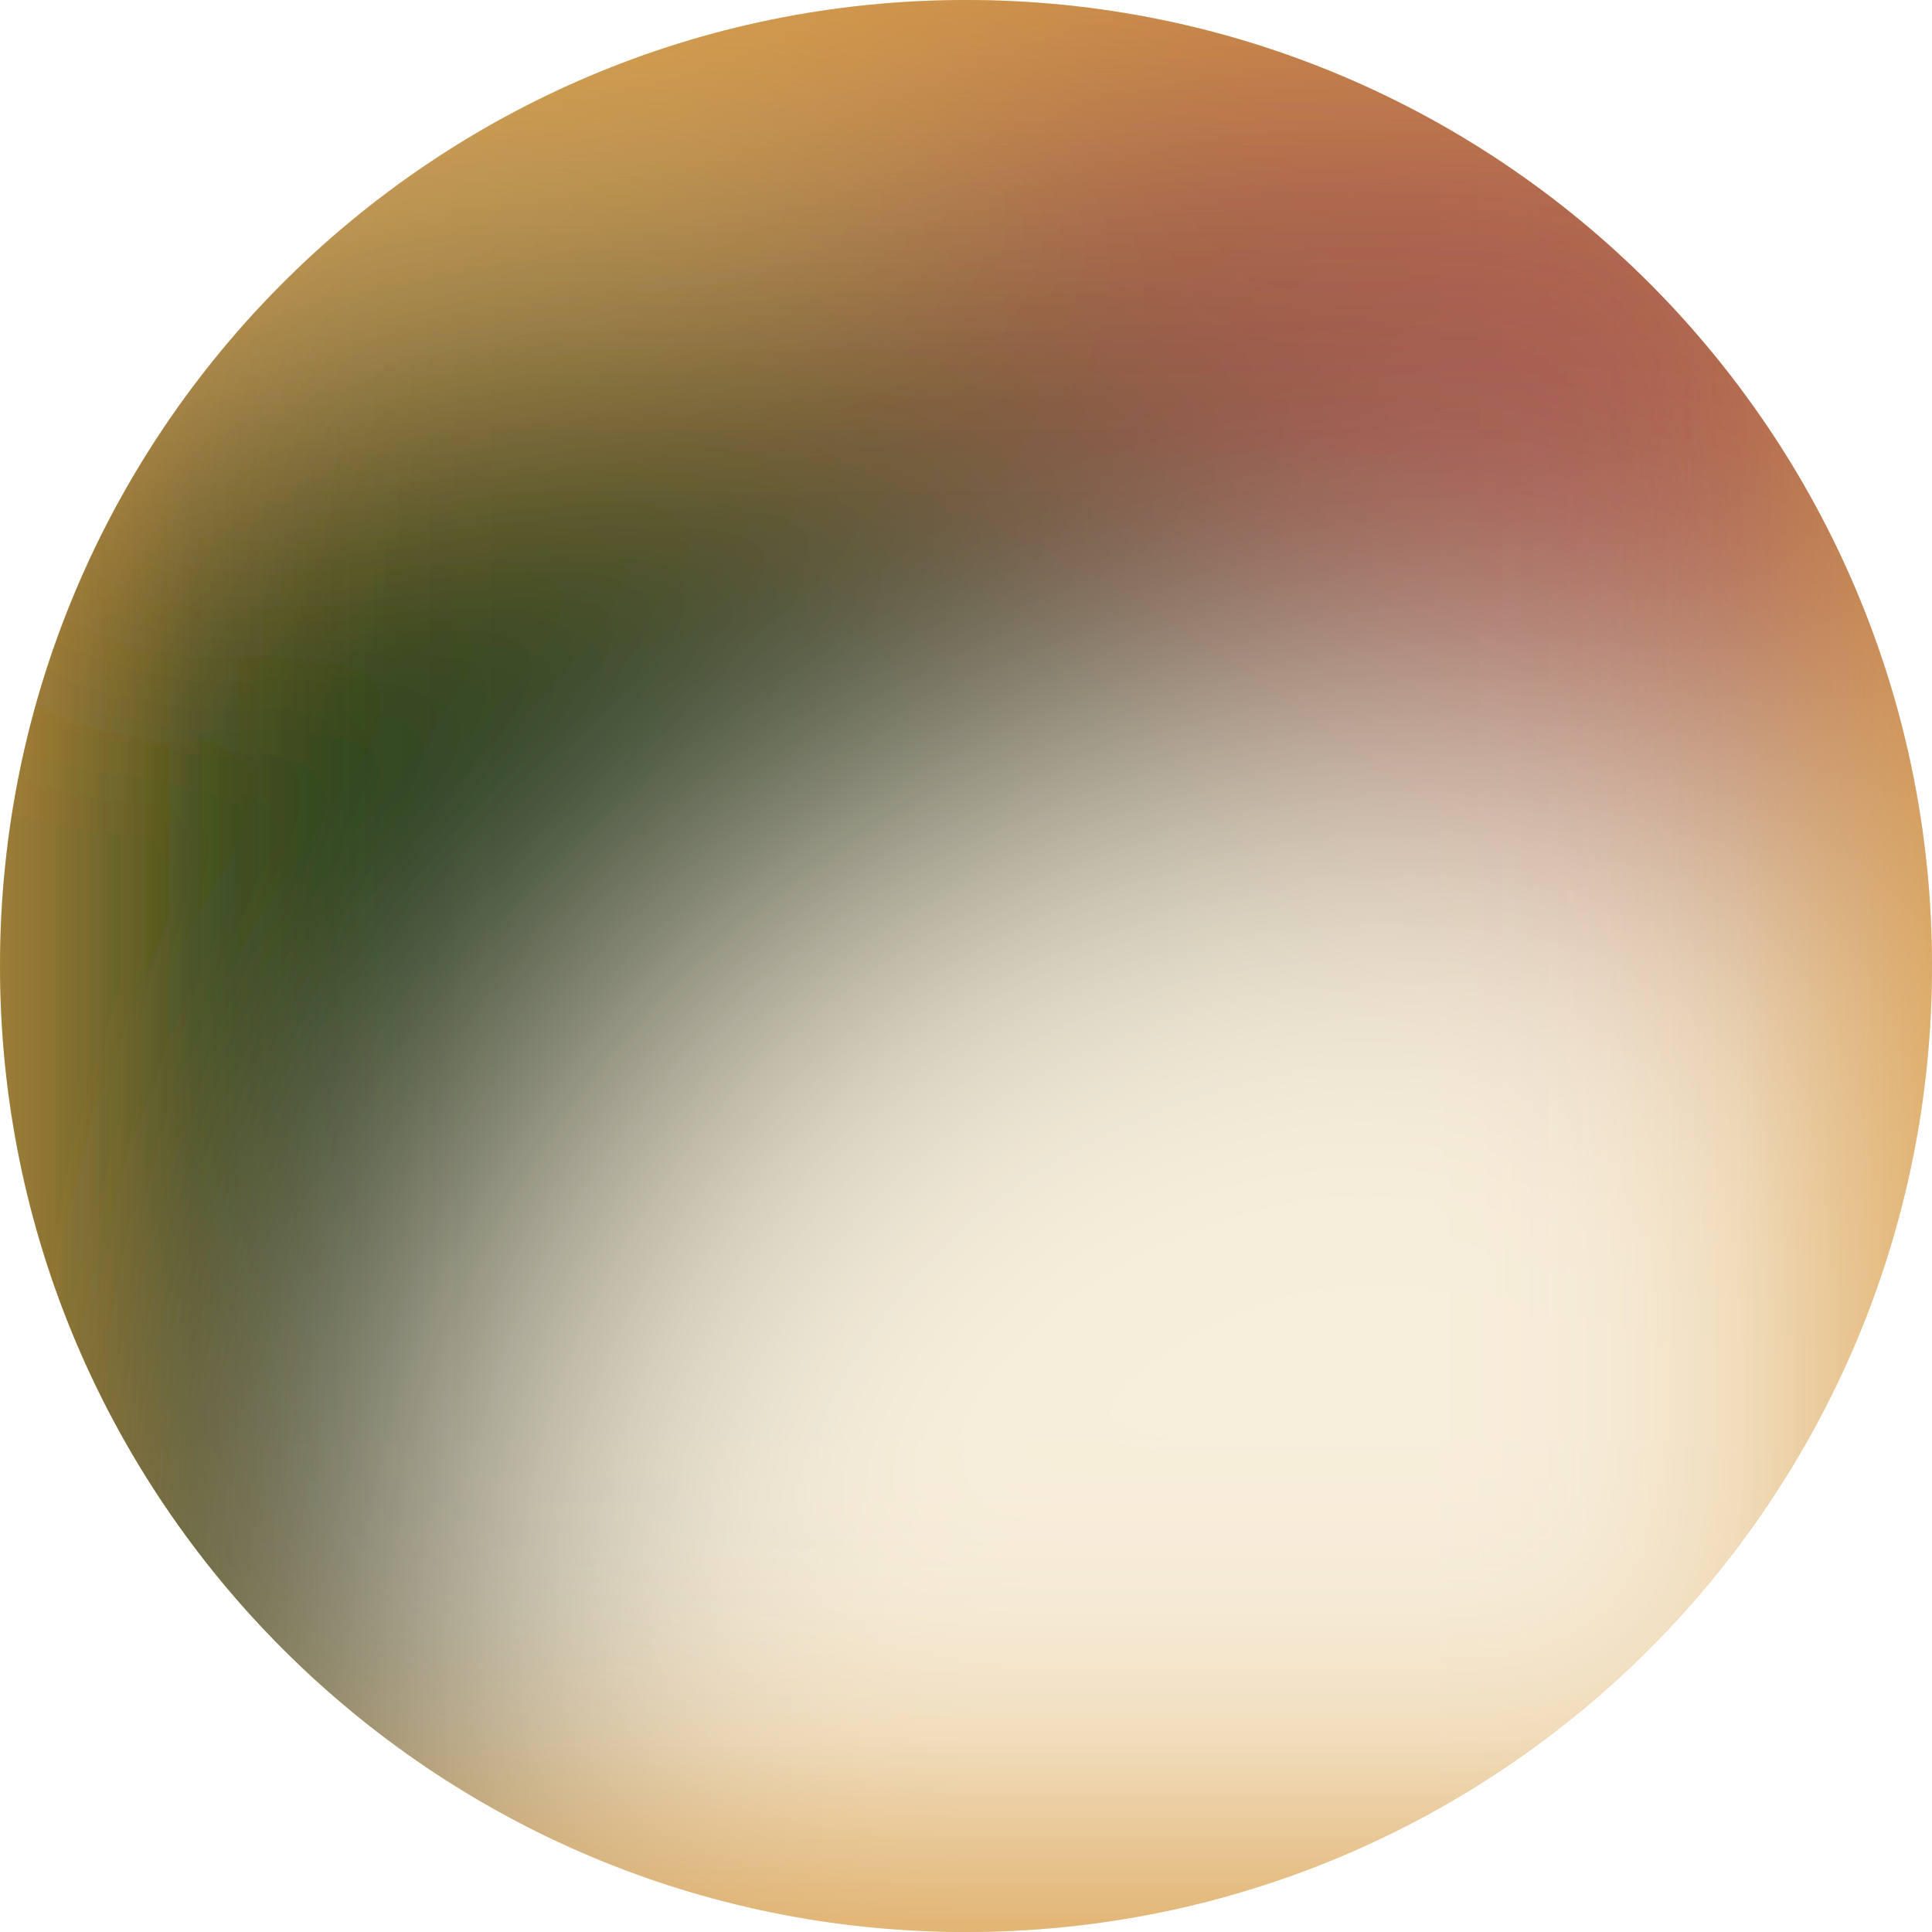
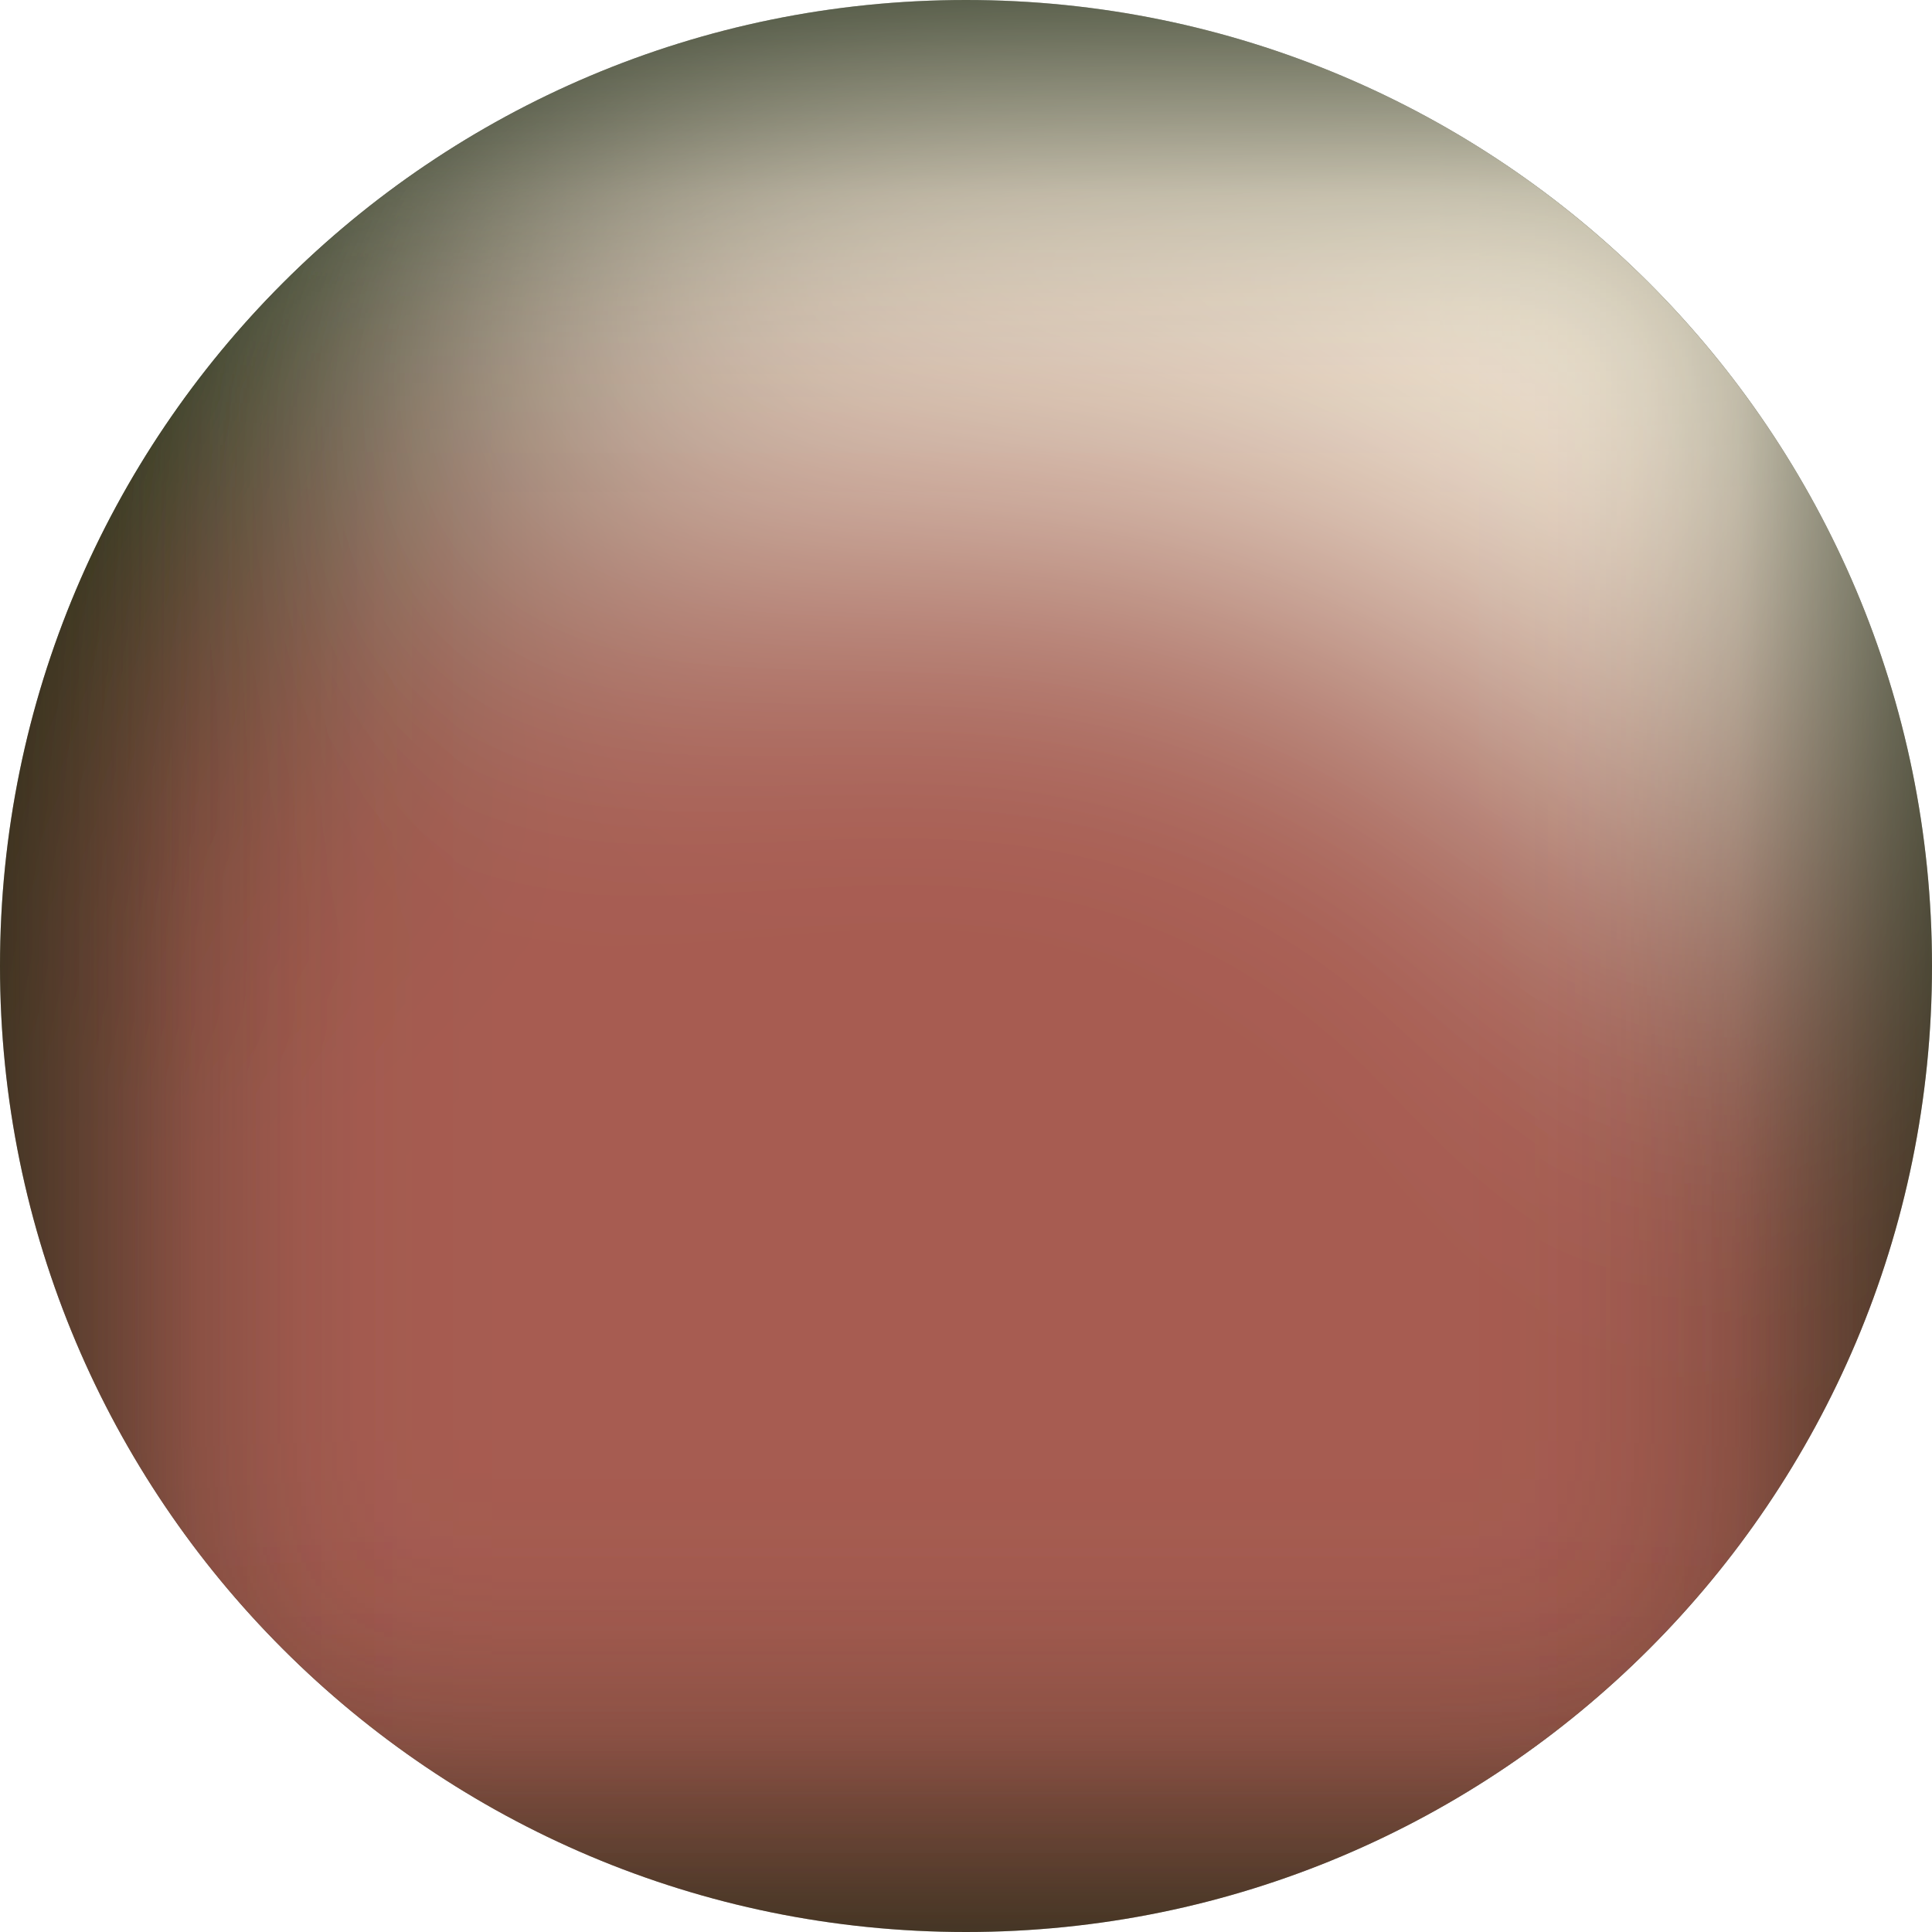
<svg xmlns="http://www.w3.org/2000/svg" viewBox="0 0 100 100" width="100" height="100">
+   <style>
+   .blob{transform-origin:50px 50px;animation:drift 29s ease-in-out infinite alternate}
+   @keyframes drift{
+     0%{transform:rotate(0deg) scale(1)}
+     50%{transform:rotate(-8deg) scale(1.05)}
+     100%{transform:rotate(5.6deg) scale(0.97)}
+   }
+   @media (prefers-reduced-motion:reduce){.blob{animation:none}}
+ </style>
  <defs>
    <clipPath id="c">
      <circle cx="50" cy="50" r="50" />
    </clipPath>
-     <filter id="b" x="-40%" y="-40%" width="180%" height="180%">
-       <feGaussianBlur stdDeviation="13" />
+     <filter id="b" x="-60%" y="-60%" width="220%" height="220%">
+       <feGaussianBlur stdDeviation="26" />
    </filter>
  </defs>
  <g clip-path="url(#c)">
-     <rect width="100" height="100" fill="#d99b46" />
-     <g filter="url(#b)">
-       <circle cx="40" cy="20" r="52" fill="#e0b26a" />
-       <circle cx="80" cy="34" r="42" fill="#a75c51" />
-       <circle cx="30" cy="64" r="50" fill="#234118" />
-       <circle cx="70" cy="86" r="46" fill="#f7eedb" />
+     <rect width="100" height="100" fill="#182410" />
+     <g class="blob" filter="url(#b)">
+       <circle cx="32" cy="30" r="54" fill="#234118" />
+       <circle cx="70" cy="42" r="50" fill="#f7eedb" />
+       <circle cx="48" cy="78" r="56" fill="#a75c51" />
    </g>
  </g>
</svg>
